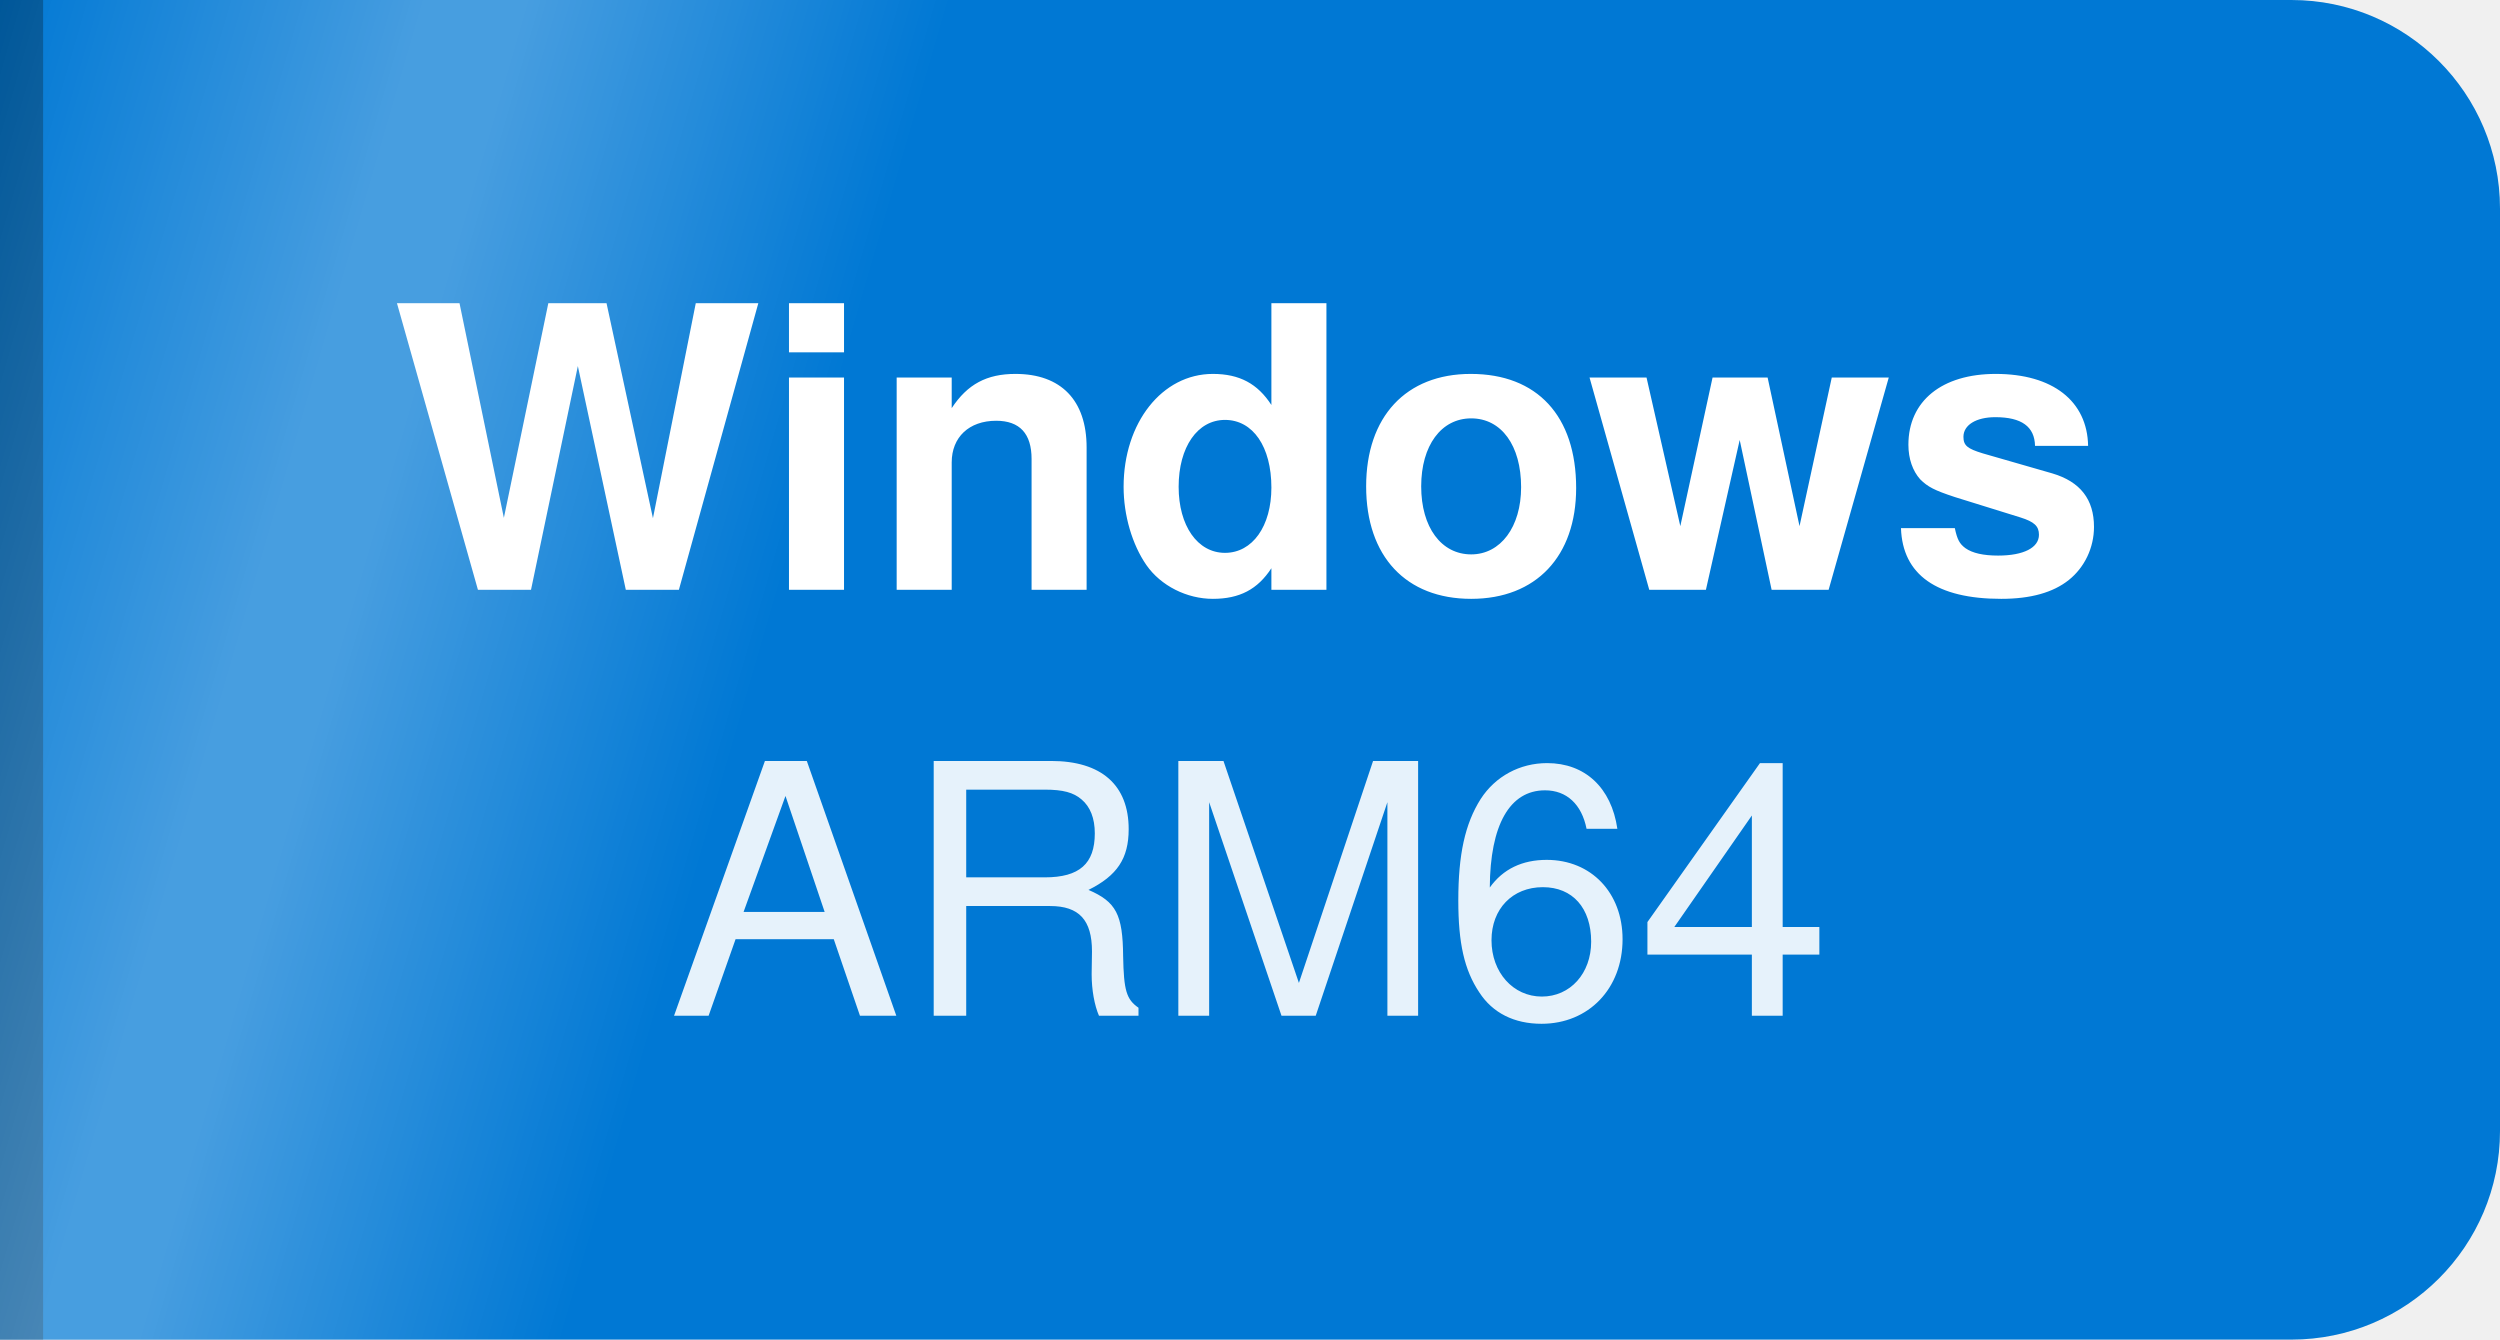
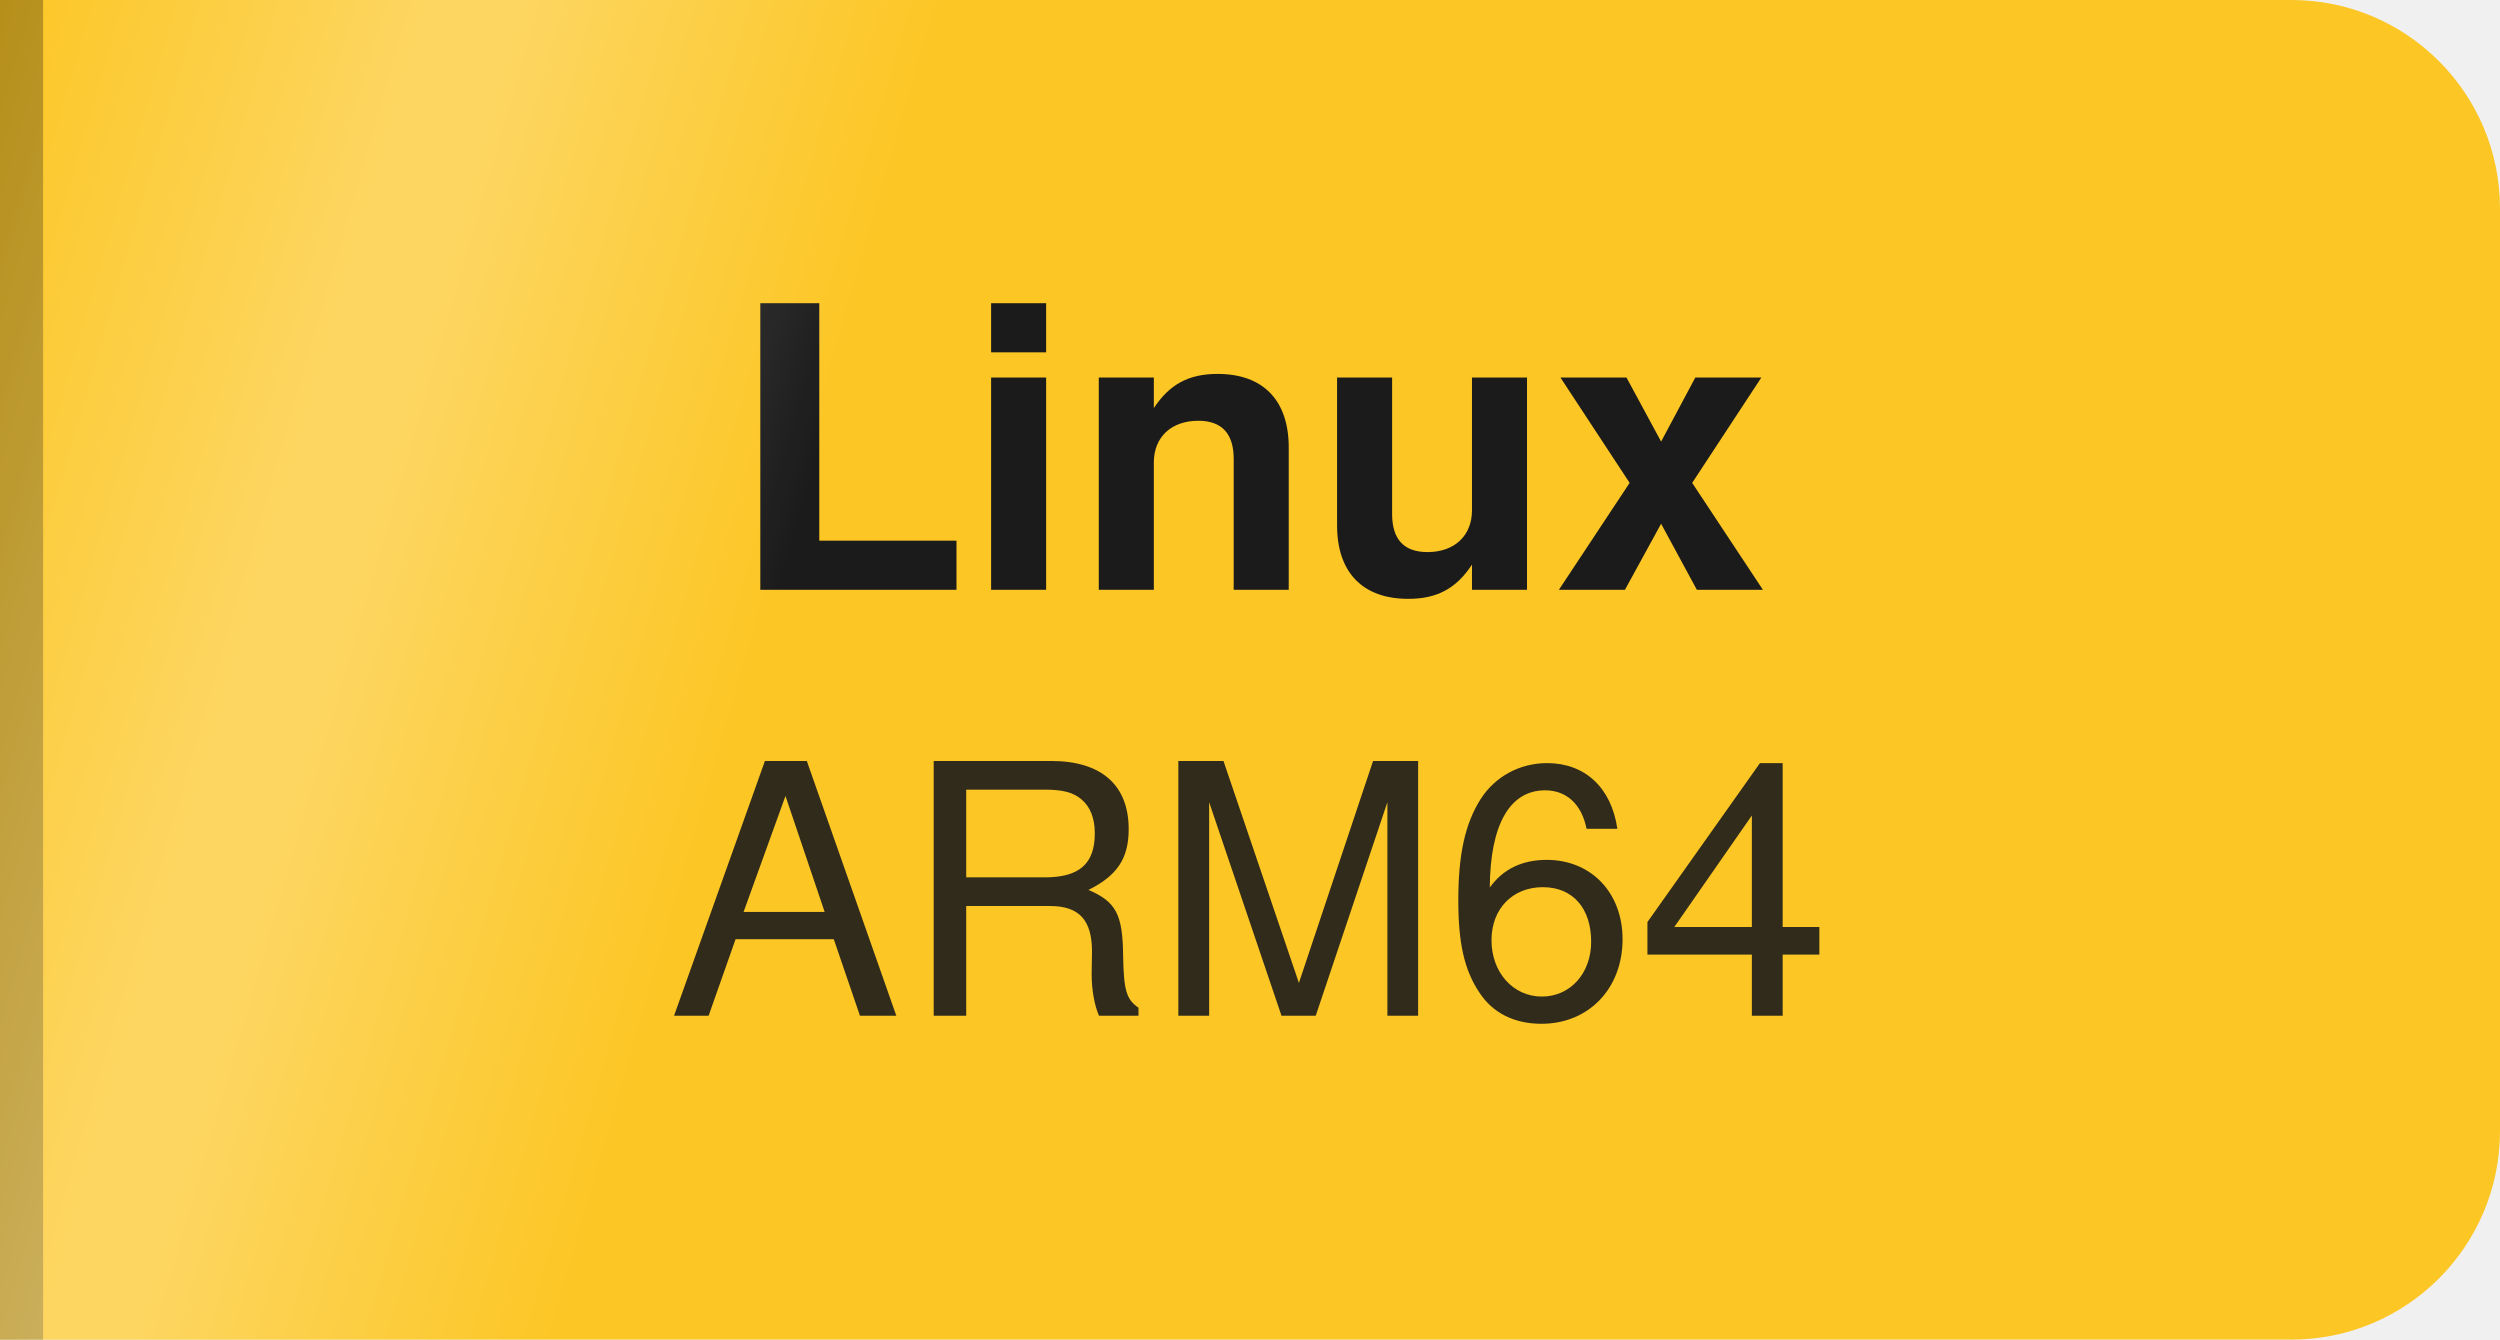
- <svg xmlns="http://www.w3.org/2000/svg" viewBox="0 0 457.783 245.3" width="457.783" height="245.3" role="img" aria-label="Download for Windows on ARM">
+ <svg xmlns="http://www.w3.org/2000/svg" viewBox="0 0 457.783 245.3" width="457.783" height="245.3" role="img" aria-label="Download for Linux on ARM">
  <defs>
    <clipPath id="edge">
      <path d="M0,0 H419.583 A38.2,38.2 0 0 1 457.783,38.2 V207.1 A38.2,38.2 0 0 1 419.583,245.3 H0 V0 Z" />
    </clipPath>
    <linearGradient id="sheen" x1="0" y1="0" x2="1" y2="0">
      <stop offset="0" stop-color="#fff" stop-opacity="0" />
      <stop offset="0.45" stop-color="#fff" stop-opacity="0.28" />
      <stop offset="0.55" stop-color="#fff" stop-opacity="0.28" />
      <stop offset="1" stop-color="#fff" stop-opacity="0" />
    </linearGradient>
  </defs>
  <style>
    @keyframes pass {
      0%       { transform: translateX(-278.4px); }
      8.17%   { transform: translateX(736.2px); }
      100%     { transform: translateX(736.2px); }
    }
-     .band { animation: pass 9.437s linear 0.640s infinite backwards; }
+     .band { animation: pass 9.437s linear 2.373s infinite backwards; }
    @media (prefers-reduced-motion: reduce) {
      .band { animation: none; opacity: 0; }
    }
  </style>
-   <path d="M0,0 H419.583 A38.2,38.2 0 0 1 457.783,38.2 V207.1 A38.2,38.2 0 0 1 419.583,245.3 H0 V0 Z" fill="#0078d4" />
+   <path d="M0,0 H419.583 A38.2,38.2 0 0 1 457.783,38.2 V207.1 A38.2,38.2 0 0 1 419.583,245.3 H0 V0 Z" fill="#fcc624" />
  <rect width="7.893" height="245.3" fill="#000" fill-opacity="0.28" />
-   <text x="228.892" y="108" text-anchor="middle" font-family="-apple-system, BlinkMacSystemFont, 'Segoe UI', Helvetica, Arial, sans-serif" font-size="72" font-weight="700" fill="#ffffff">Windows</text>
-   <text x="228.892" y="186" text-anchor="middle" font-family="-apple-system, BlinkMacSystemFont, 'Segoe UI', Helvetica, Arial, sans-serif" font-size="64" font-weight="400" fill="#ffffff" fill-opacity="0.9">ARM64</text>
+   <text x="228.892" y="108" text-anchor="middle" font-family="-apple-system, BlinkMacSystemFont, 'Segoe UI', Helvetica, Arial, sans-serif" font-size="72" font-weight="700" fill="#1b1b1b">Linux</text>
+   <text x="228.892" y="186" text-anchor="middle" font-family="-apple-system, BlinkMacSystemFont, 'Segoe UI', Helvetica, Arial, sans-serif" font-size="64" font-weight="400" fill="#1b1b1b" fill-opacity="0.9">ARM64</text>
  <g clip-path="url(#edge)">
    <g class="band">
      <rect x="0" y="-60" width="173.6" height="365.3" fill="url(#sheen)" transform="skewX(-16)" />
    </g>
  </g>
</svg>
